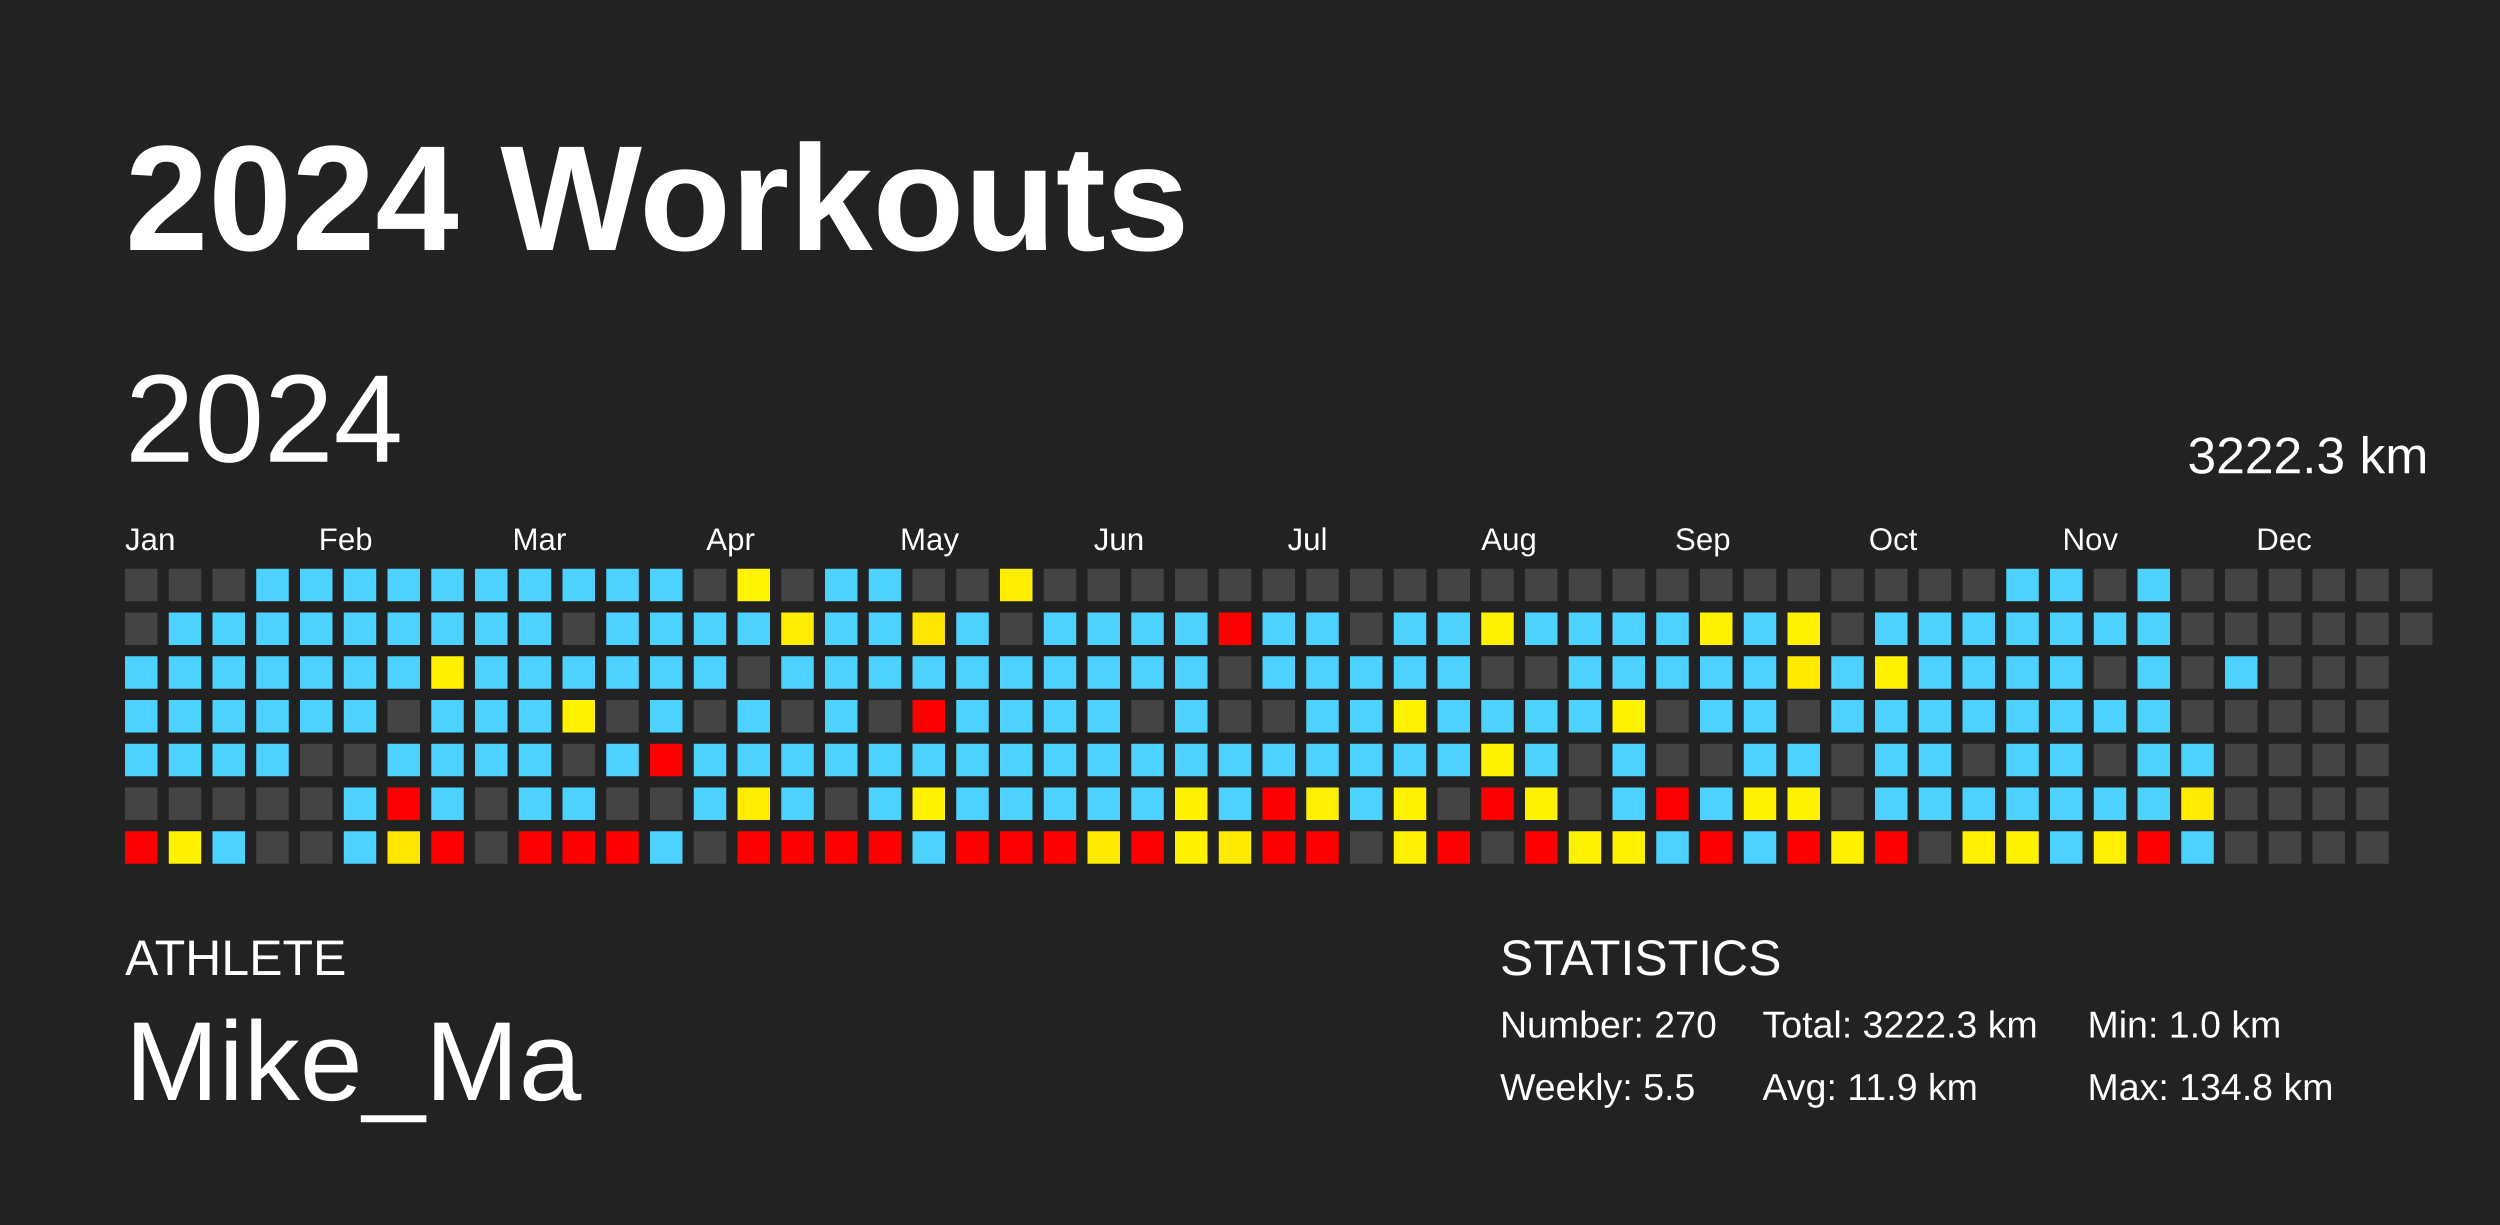
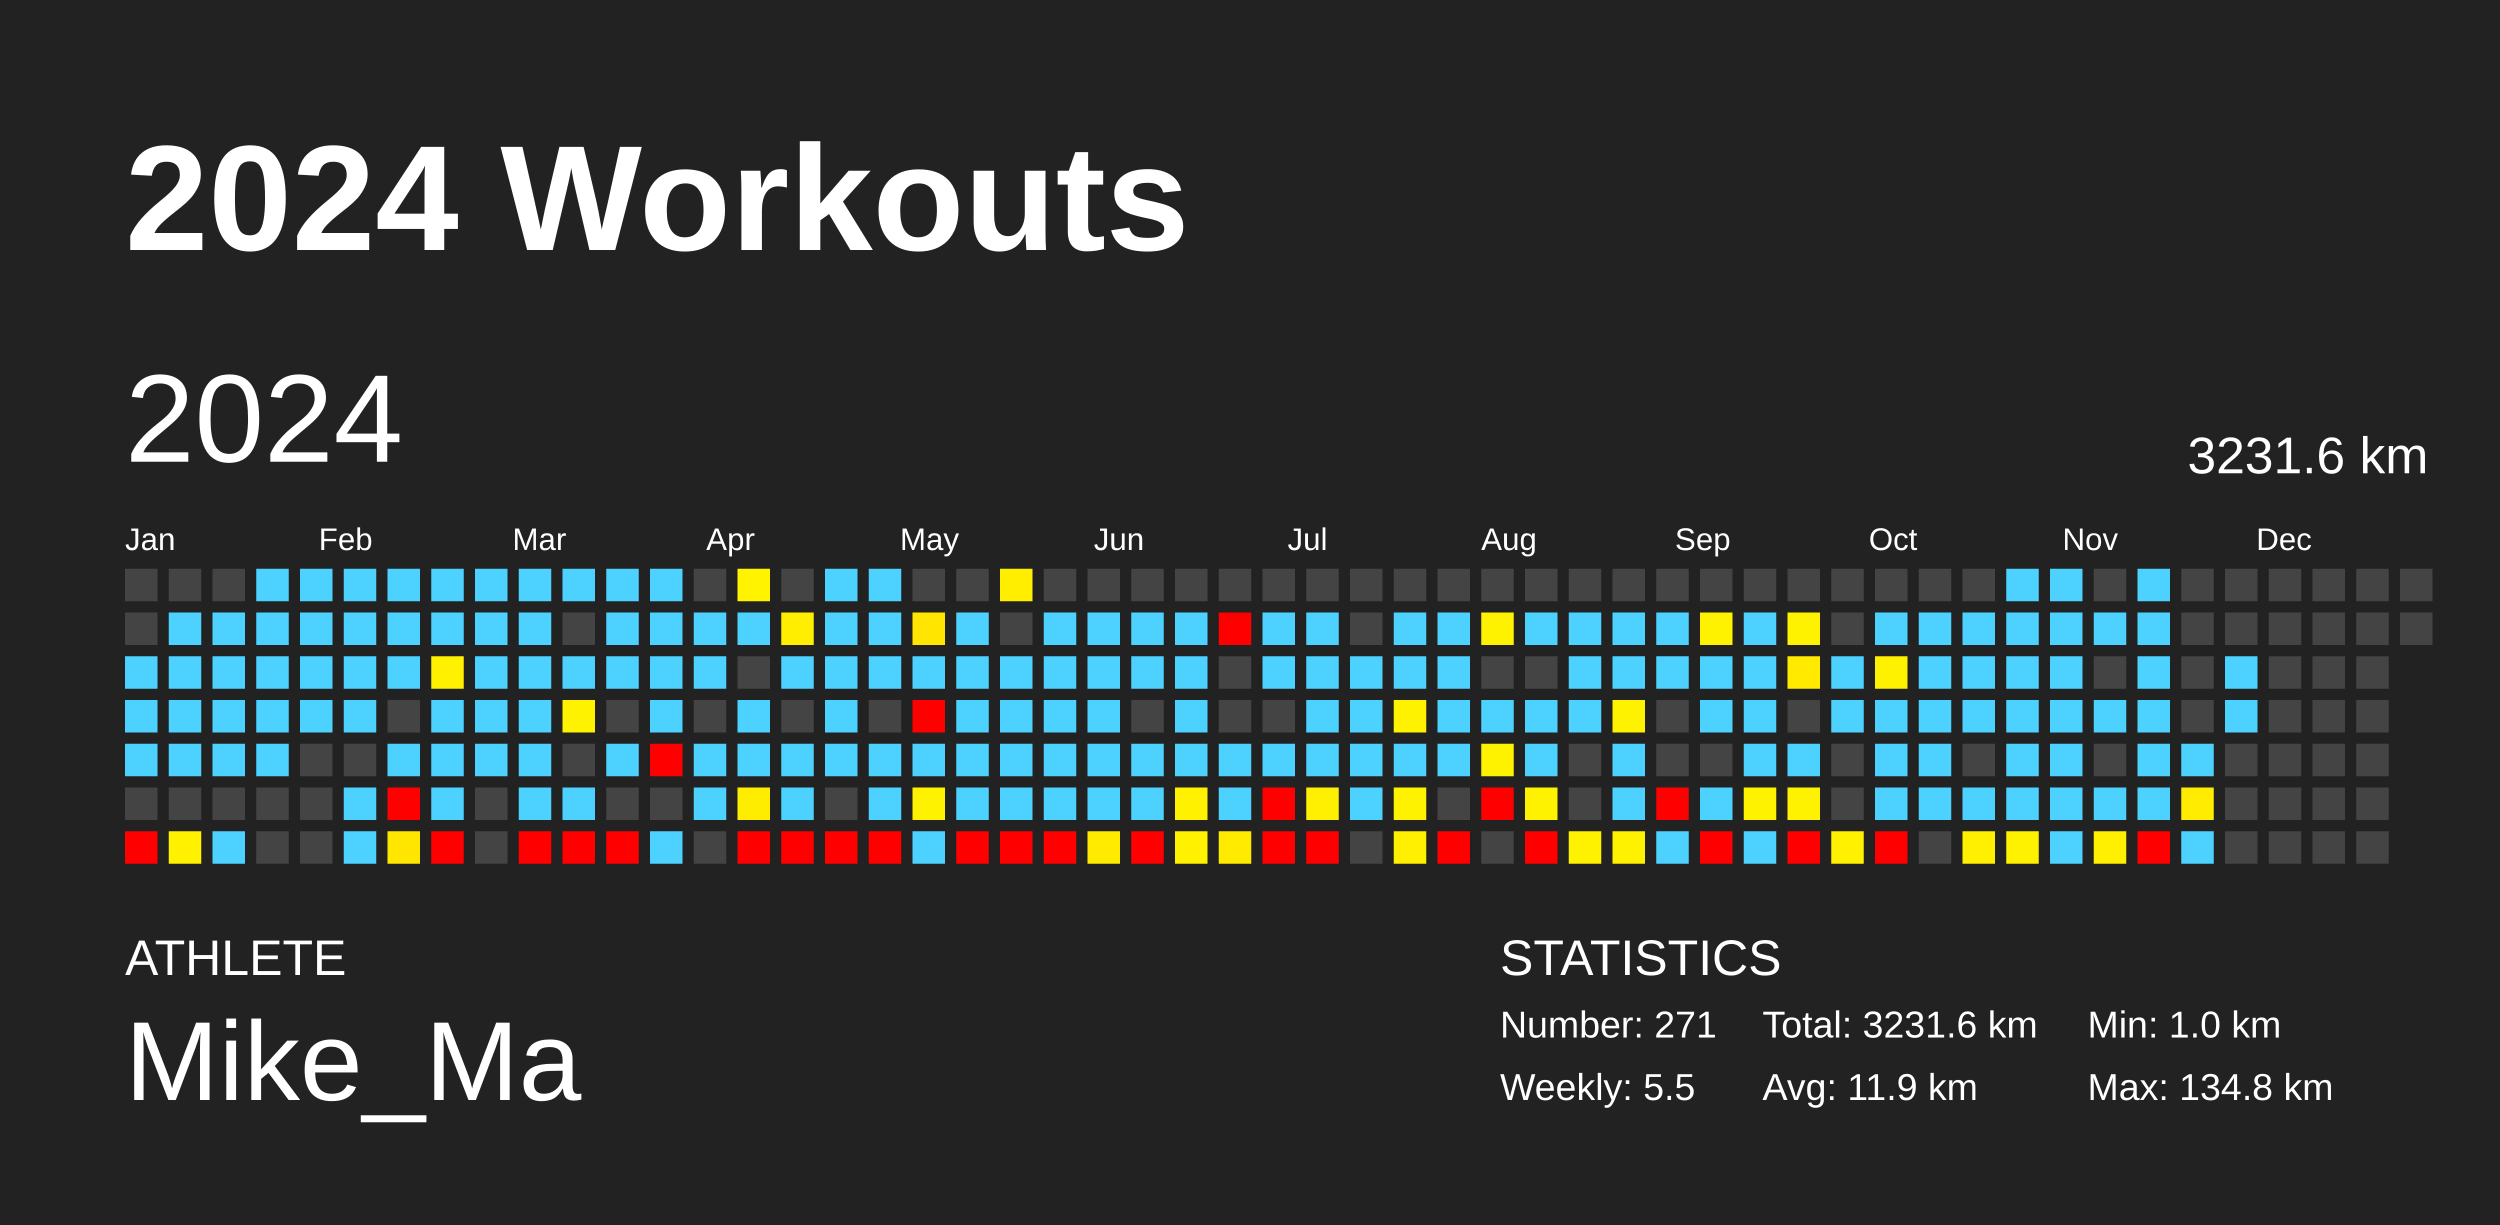
<svg xmlns="http://www.w3.org/2000/svg" baseProfile="full" height="98mm" version="1.1" viewBox="0,0,200,98" width="200mm">
  <defs />
  <rect fill="#222222" height="98" width="200" x="0" y="0" />
  <text fill="#FFFFFF" style="font-size:12px; font-family:Arial; font-weight:bold;" x="10" y="20">2024 Workouts</text>
  <text fill="#FFFFFF" style="font-size:4px; font-family:Arial" x="10" y="78">ATHLETE</text>
  <text fill="#FFFFFF" style="font-size:9px; font-family:Arial" x="10" y="88">Mike_Ma</text>
  <text fill="#FFFFFF" style="font-size:4px; font-family:Arial" x="120" y="78">STATISTICS</text>
-   <text fill="#FFFFFF" style="font-size:3px; font-family:Arial" x="120" y="83">Number: 270</text>
+   <text fill="#FFFFFF" style="font-size:3px; font-family:Arial" x="120" y="83">Number: 271</text>
  <text fill="#FFFFFF" style="font-size:3px; font-family:Arial" x="120" y="88">Weekly: 5.5</text>
-   <text fill="#FFFFFF" style="font-size:3px; font-family:Arial" x="141" y="83">Total: 3222.3 km</text>
+   <text fill="#FFFFFF" style="font-size:3px; font-family:Arial" x="141" y="83">Total: 3231.6 km</text>
  <text fill="#FFFFFF" style="font-size:3px; font-family:Arial" x="141" y="88">Avg: 11.9 km</text>
  <text fill="#FFFFFF" style="font-size:3px; font-family:Arial" x="167" y="83">Min: 1.0 km</text>
  <text fill="#FFFFFF" style="font-size:3px; font-family:Arial" x="167" y="88">Max: 134.8 km</text>
  <text dominant-baseline="hanging" fill="#FFFFFF" style="font-size:10.0px; font-family:Arial;" x="10" y="30">2024</text>
-   <text dominant-baseline="hanging" fill="#FFFFFF" style="font-size:4.125px; font-family:Arial;" x="175" y="35">3222.3 km</text>
+   <text dominant-baseline="hanging" fill="#FFFFFF" style="font-size:4.125px; font-family:Arial;" x="175" y="35">3231.6 km</text>
  <text fill="#FFFFFF" style="font-size:2.5px; font-family:Arial" x="10.0" y="44">Jan</text>
  <text fill="#FFFFFF" style="font-size:2.5px; font-family:Arial" x="25.5" y="44">Feb</text>
  <text fill="#FFFFFF" style="font-size:2.5px; font-family:Arial" x="41.0" y="44">Mar</text>
  <text fill="#FFFFFF" style="font-size:2.5px; font-family:Arial" x="56.5" y="44">Apr</text>
  <text fill="#FFFFFF" style="font-size:2.5px; font-family:Arial" x="72.0" y="44">May</text>
  <text fill="#FFFFFF" style="font-size:2.5px; font-family:Arial" x="87.5" y="44">Jun</text>
  <text fill="#FFFFFF" style="font-size:2.5px; font-family:Arial" x="103.0" y="44">Jul</text>
  <text fill="#FFFFFF" style="font-size:2.5px; font-family:Arial" x="118.5" y="44">Aug</text>
  <text fill="#FFFFFF" style="font-size:2.5px; font-family:Arial" x="134.0" y="44">Sep</text>
  <text fill="#FFFFFF" style="font-size:2.5px; font-family:Arial" x="149.5" y="44">Oct</text>
  <text fill="#FFFFFF" style="font-size:2.5px; font-family:Arial" x="165.0" y="44">Nov</text>
  <text fill="#FFFFFF" style="font-size:2.5px; font-family:Arial" x="180.5" y="44">Dec</text>
  <rect fill="#444444" height="2.6" width="2.6" x="10.0" y="45.5" />
  <rect fill="#444444" height="2.6" width="2.6" x="10.0" y="49.0" />
  <rect fill="#4dd2ff" height="2.6" width="2.6" x="10.0" y="52.5" />
  <rect fill="#4dd2ff" height="2.6" width="2.6" x="10.0" y="56.0" />
  <rect fill="#4dd2ff" height="2.6" width="2.6" x="10.0" y="59.5" />
  <rect fill="#444444" height="2.6" width="2.6" x="10.0" y="63.0" />
  <rect fill="red" height="2.6" width="2.6" x="10.0" y="66.5" />
  <rect fill="#444444" height="2.6" width="2.6" x="13.5" y="45.5" />
  <rect fill="#4dd2ff" height="2.6" width="2.6" x="13.5" y="49.0" />
  <rect fill="#4dd2ff" height="2.6" width="2.6" x="13.5" y="52.5" />
  <rect fill="#4dd2ff" height="2.6" width="2.6" x="13.5" y="56.0" />
  <rect fill="#4dd2ff" height="2.6" width="2.6" x="13.5" y="59.5" />
  <rect fill="#444444" height="2.6" width="2.6" x="13.5" y="63.0" />
  <rect fill="#fff100" height="2.6" width="2.6" x="13.5" y="66.5" />
  <rect fill="#444444" height="2.6" width="2.6" x="17.0" y="45.5" />
  <rect fill="#4dd2ff" height="2.6" width="2.6" x="17.0" y="49.0" />
  <rect fill="#4dd2ff" height="2.6" width="2.6" x="17.0" y="52.5" />
  <rect fill="#4dd2ff" height="2.6" width="2.6" x="17.0" y="56.0" />
  <rect fill="#4dd2ff" height="2.6" width="2.6" x="17.0" y="59.5" />
  <rect fill="#444444" height="2.6" width="2.6" x="17.0" y="63.0" />
  <rect fill="#4dd2ff" height="2.6" width="2.6" x="17.0" y="66.5" />
  <rect fill="#4dd2ff" height="2.6" width="2.6" x="20.5" y="45.5" />
  <rect fill="#4dd2ff" height="2.6" width="2.6" x="20.5" y="49.0" />
  <rect fill="#4dd2ff" height="2.6" width="2.6" x="20.5" y="52.5" />
  <rect fill="#4dd2ff" height="2.6" width="2.6" x="20.5" y="56.0" />
  <rect fill="#4dd2ff" height="2.6" width="2.6" x="20.5" y="59.5" />
  <rect fill="#444444" height="2.6" width="2.6" x="20.5" y="63.0" />
  <rect fill="#444444" height="2.6" width="2.6" x="20.5" y="66.5" />
  <rect fill="#4dd2ff" height="2.6" width="2.6" x="24.0" y="45.5" />
  <rect fill="#4dd2ff" height="2.6" width="2.6" x="24.0" y="49.0" />
  <rect fill="#4dd2ff" height="2.6" width="2.6" x="24.0" y="52.5" />
  <rect fill="#4dd2ff" height="2.6" width="2.6" x="24.0" y="56.0" />
  <rect fill="#444444" height="2.6" width="2.6" x="24.0" y="59.5" />
  <rect fill="#444444" height="2.6" width="2.6" x="24.0" y="63.0" />
  <rect fill="#444444" height="2.6" width="2.6" x="24.0" y="66.5" />
  <rect fill="#4dd2ff" height="2.6" width="2.6" x="27.5" y="45.5" />
  <rect fill="#4dd2ff" height="2.6" width="2.6" x="27.5" y="49.0" />
  <rect fill="#4dd2ff" height="2.6" width="2.6" x="27.5" y="52.5" />
  <rect fill="#4dd2ff" height="2.6" width="2.6" x="27.5" y="56.0" />
  <rect fill="#444444" height="2.6" width="2.6" x="27.5" y="59.5" />
  <rect fill="#4dd2ff" height="2.6" width="2.6" x="27.5" y="63.0" />
  <rect fill="#4dd2ff" height="2.6" width="2.6" x="27.5" y="66.5" />
  <rect fill="#4dd2ff" height="2.6" width="2.6" x="31.0" y="45.5" />
  <rect fill="#4dd2ff" height="2.6" width="2.6" x="31.0" y="49.0" />
  <rect fill="#4dd2ff" height="2.6" width="2.6" x="31.0" y="52.5" />
  <rect fill="#444444" height="2.6" width="2.6" x="31.0" y="56.0" />
  <rect fill="#4dd2ff" height="2.6" width="2.6" x="31.0" y="59.5" />
  <rect fill="red" height="2.6" width="2.6" x="31.0" y="63.0" />
  <rect fill="#ffe600" height="2.6" width="2.6" x="31.0" y="66.5" />
  <rect fill="#4dd2ff" height="2.6" width="2.6" x="34.5" y="45.5" />
  <rect fill="#4dd2ff" height="2.6" width="2.6" x="34.5" y="49.0" />
  <rect fill="#fff100" height="2.6" width="2.6" x="34.5" y="52.5" />
  <rect fill="#4dd2ff" height="2.6" width="2.6" x="34.5" y="56.0" />
  <rect fill="#4dd2ff" height="2.6" width="2.6" x="34.5" y="59.5" />
  <rect fill="#4dd2ff" height="2.6" width="2.6" x="34.5" y="63.0" />
  <rect fill="red" height="2.6" width="2.6" x="34.5" y="66.5" />
  <rect fill="#4dd2ff" height="2.6" width="2.6" x="38.0" y="45.5" />
  <rect fill="#4dd2ff" height="2.6" width="2.6" x="38.0" y="49.0" />
  <rect fill="#4dd2ff" height="2.6" width="2.6" x="38.0" y="52.5" />
  <rect fill="#4dd2ff" height="2.6" width="2.6" x="38.0" y="56.0" />
  <rect fill="#4dd2ff" height="2.6" width="2.6" x="38.0" y="59.5" />
  <rect fill="#444444" height="2.6" width="2.6" x="38.0" y="63.0" />
  <rect fill="#444444" height="2.6" width="2.6" x="38.0" y="66.5" />
  <rect fill="#4dd2ff" height="2.6" width="2.6" x="41.5" y="45.5" />
  <rect fill="#4dd2ff" height="2.6" width="2.6" x="41.5" y="49.0" />
  <rect fill="#4dd2ff" height="2.6" width="2.6" x="41.5" y="52.5" />
  <rect fill="#4dd2ff" height="2.6" width="2.6" x="41.5" y="56.0" />
  <rect fill="#4dd2ff" height="2.6" width="2.6" x="41.5" y="59.5" />
  <rect fill="#4dd2ff" height="2.6" width="2.6" x="41.5" y="63.0" />
  <rect fill="red" height="2.6" width="2.6" x="41.5" y="66.5" />
  <rect fill="#4dd2ff" height="2.6" width="2.6" x="45.0" y="45.5" />
  <rect fill="#444444" height="2.6" width="2.6" x="45.0" y="49.0" />
  <rect fill="#4dd2ff" height="2.6" width="2.6" x="45.0" y="52.5" />
  <rect fill="#fff200" height="2.6" width="2.6" x="45.0" y="56.0" />
  <rect fill="#444444" height="2.6" width="2.6" x="45.0" y="59.5" />
  <rect fill="#4dd2ff" height="2.6" width="2.6" x="45.0" y="63.0" />
  <rect fill="red" height="2.6" width="2.6" x="45.0" y="66.5" />
  <rect fill="#4dd2ff" height="2.6" width="2.6" x="48.5" y="45.5" />
  <rect fill="#4dd2ff" height="2.6" width="2.6" x="48.5" y="49.0" />
  <rect fill="#4dd2ff" height="2.6" width="2.6" x="48.5" y="52.5" />
  <rect fill="#444444" height="2.6" width="2.6" x="48.5" y="56.0" />
  <rect fill="#4dd2ff" height="2.6" width="2.6" x="48.5" y="59.5" />
  <rect fill="#444444" height="2.6" width="2.6" x="48.5" y="63.0" />
  <rect fill="red" height="2.6" width="2.6" x="48.5" y="66.5" />
  <rect fill="#4dd2ff" height="2.6" width="2.6" x="52.0" y="45.5" />
  <rect fill="#4dd2ff" height="2.6" width="2.6" x="52.0" y="49.0" />
  <rect fill="#4dd2ff" height="2.6" width="2.6" x="52.0" y="52.5" />
  <rect fill="#4dd2ff" height="2.6" width="2.6" x="52.0" y="56.0" />
  <rect fill="red" height="2.6" width="2.6" x="52.0" y="59.5" />
  <rect fill="#444444" height="2.6" width="2.6" x="52.0" y="63.0" />
  <rect fill="#4dd2ff" height="2.6" width="2.6" x="52.0" y="66.5" />
  <rect fill="#444444" height="2.6" width="2.6" x="55.5" y="45.5" />
  <rect fill="#4dd2ff" height="2.6" width="2.6" x="55.5" y="49.0" />
  <rect fill="#4dd2ff" height="2.6" width="2.6" x="55.5" y="52.5" />
  <rect fill="#444444" height="2.6" width="2.6" x="55.5" y="56.0" />
  <rect fill="#4dd2ff" height="2.6" width="2.6" x="55.5" y="59.5" />
  <rect fill="#4dd2ff" height="2.6" width="2.6" x="55.5" y="63.0" />
  <rect fill="#444444" height="2.6" width="2.6" x="55.5" y="66.5" />
  <rect fill="#fff300" height="2.6" width="2.6" x="59.0" y="45.5" />
  <rect fill="#4dd2ff" height="2.6" width="2.6" x="59.0" y="49.0" />
  <rect fill="#444444" height="2.6" width="2.6" x="59.0" y="52.5" />
  <rect fill="#4dd2ff" height="2.6" width="2.6" x="59.0" y="56.0" />
  <rect fill="#4dd2ff" height="2.6" width="2.6" x="59.0" y="59.5" />
  <rect fill="#ffed00" height="2.6" width="2.6" x="59.0" y="63.0" />
  <rect fill="red" height="2.6" width="2.6" x="59.0" y="66.5" />
  <rect fill="#444444" height="2.6" width="2.6" x="62.5" y="45.5" />
  <rect fill="#ffee00" height="2.6" width="2.6" x="62.5" y="49.0" />
  <rect fill="#4dd2ff" height="2.6" width="2.6" x="62.5" y="52.5" />
  <rect fill="#444444" height="2.6" width="2.6" x="62.5" y="56.0" />
  <rect fill="#4dd2ff" height="2.6" width="2.6" x="62.5" y="59.5" />
  <rect fill="#4dd2ff" height="2.6" width="2.6" x="62.5" y="63.0" />
  <rect fill="red" height="2.6" width="2.6" x="62.5" y="66.5" />
  <rect fill="#4dd2ff" height="2.6" width="2.6" x="66.0" y="45.5" />
  <rect fill="#4dd2ff" height="2.6" width="2.6" x="66.0" y="49.0" />
  <rect fill="#4dd2ff" height="2.6" width="2.6" x="66.0" y="52.5" />
  <rect fill="#4dd2ff" height="2.6" width="2.6" x="66.0" y="56.0" />
  <rect fill="#4dd2ff" height="2.6" width="2.6" x="66.0" y="59.5" />
  <rect fill="#444444" height="2.6" width="2.6" x="66.0" y="63.0" />
  <rect fill="red" height="2.6" width="2.6" x="66.0" y="66.5" />
  <rect fill="#4dd2ff" height="2.6" width="2.6" x="69.5" y="45.5" />
  <rect fill="#4dd2ff" height="2.6" width="2.6" x="69.5" y="49.0" />
  <rect fill="#4dd2ff" height="2.6" width="2.6" x="69.5" y="52.5" />
  <rect fill="#444444" height="2.6" width="2.6" x="69.5" y="56.0" />
  <rect fill="#4dd2ff" height="2.6" width="2.6" x="69.5" y="59.5" />
  <rect fill="#4dd2ff" height="2.6" width="2.6" x="69.5" y="63.0" />
  <rect fill="red" height="2.6" width="2.6" x="69.5" y="66.5" />
  <rect fill="#444444" height="2.6" width="2.6" x="73.0" y="45.5" />
  <rect fill="#ffe500" height="2.6" width="2.6" x="73.0" y="49.0" />
  <rect fill="#4dd2ff" height="2.6" width="2.6" x="73.0" y="52.5" />
  <rect fill="red" height="2.6" width="2.6" x="73.0" y="56.0" />
  <rect fill="#4dd2ff" height="2.6" width="2.6" x="73.0" y="59.5" />
  <rect fill="#fff200" height="2.6" width="2.6" x="73.0" y="63.0" />
  <rect fill="#4dd2ff" height="2.6" width="2.6" x="73.0" y="66.5" />
  <rect fill="#444444" height="2.6" width="2.6" x="76.5" y="45.5" />
  <rect fill="#4dd2ff" height="2.6" width="2.6" x="76.5" y="49.0" />
  <rect fill="#4dd2ff" height="2.6" width="2.6" x="76.5" y="52.5" />
  <rect fill="#4dd2ff" height="2.6" width="2.6" x="76.5" y="56.0" />
  <rect fill="#4dd2ff" height="2.6" width="2.6" x="76.5" y="59.5" />
  <rect fill="#4dd2ff" height="2.6" width="2.6" x="76.5" y="63.0" />
  <rect fill="red" height="2.6" width="2.6" x="76.5" y="66.5" />
  <rect fill="#ffee00" height="2.6" width="2.6" x="80.0" y="45.5" />
  <rect fill="#444444" height="2.6" width="2.6" x="80.0" y="49.0" />
  <rect fill="#4dd2ff" height="2.6" width="2.6" x="80.0" y="52.5" />
  <rect fill="#4dd2ff" height="2.6" width="2.6" x="80.0" y="56.0" />
  <rect fill="#4dd2ff" height="2.6" width="2.6" x="80.0" y="59.5" />
  <rect fill="#4dd2ff" height="2.6" width="2.6" x="80.0" y="63.0" />
  <rect fill="red" height="2.6" width="2.6" x="80.0" y="66.5" />
  <rect fill="#444444" height="2.6" width="2.6" x="83.5" y="45.5" />
  <rect fill="#4dd2ff" height="2.6" width="2.6" x="83.5" y="49.0" />
  <rect fill="#4dd2ff" height="2.6" width="2.6" x="83.5" y="52.5" />
  <rect fill="#4dd2ff" height="2.6" width="2.6" x="83.5" y="56.0" />
  <rect fill="#4dd2ff" height="2.6" width="2.6" x="83.5" y="59.5" />
  <rect fill="#4dd2ff" height="2.6" width="2.6" x="83.5" y="63.0" />
  <rect fill="red" height="2.6" width="2.6" x="83.5" y="66.5" />
  <rect fill="#444444" height="2.6" width="2.6" x="87.0" y="45.5" />
  <rect fill="#4dd2ff" height="2.6" width="2.6" x="87.0" y="49.0" />
  <rect fill="#4dd2ff" height="2.6" width="2.6" x="87.0" y="52.5" />
  <rect fill="#4dd2ff" height="2.6" width="2.6" x="87.0" y="56.0" />
  <rect fill="#4dd2ff" height="2.6" width="2.6" x="87.0" y="59.5" />
  <rect fill="#4dd2ff" height="2.6" width="2.6" x="87.0" y="63.0" />
  <rect fill="#ffeb00" height="2.6" width="2.6" x="87.0" y="66.5" />
  <rect fill="#444444" height="2.6" width="2.6" x="90.5" y="45.5" />
  <rect fill="#4dd2ff" height="2.6" width="2.6" x="90.5" y="49.0" />
  <rect fill="#4dd2ff" height="2.6" width="2.6" x="90.5" y="52.5" />
  <rect fill="#444444" height="2.6" width="2.6" x="90.5" y="56.0" />
  <rect fill="#4dd2ff" height="2.6" width="2.6" x="90.5" y="59.5" />
  <rect fill="#4dd2ff" height="2.6" width="2.6" x="90.5" y="63.0" />
  <rect fill="red" height="2.6" width="2.6" x="90.5" y="66.5" />
  <rect fill="#444444" height="2.6" width="2.6" x="94.0" y="45.5" />
  <rect fill="#4dd2ff" height="2.6" width="2.6" x="94.0" y="49.0" />
  <rect fill="#4dd2ff" height="2.6" width="2.6" x="94.0" y="52.5" />
  <rect fill="#4dd2ff" height="2.6" width="2.6" x="94.0" y="56.0" />
  <rect fill="#4dd2ff" height="2.6" width="2.6" x="94.0" y="59.5" />
  <rect fill="#fff100" height="2.6" width="2.6" x="94.0" y="63.0" />
  <rect fill="#fff100" height="2.6" width="2.6" x="94.0" y="66.5" />
  <rect fill="#444444" height="2.6" width="2.6" x="97.5" y="45.5" />
  <rect fill="red" height="2.6" width="2.6" x="97.5" y="49.0" />
  <rect fill="#444444" height="2.6" width="2.6" x="97.5" y="52.5" />
  <rect fill="#444444" height="2.6" width="2.6" x="97.5" y="56.0" />
  <rect fill="#4dd2ff" height="2.6" width="2.6" x="97.5" y="59.5" />
  <rect fill="#4dd2ff" height="2.6" width="2.6" x="97.5" y="63.0" />
  <rect fill="#ffeb00" height="2.6" width="2.6" x="97.5" y="66.5" />
  <rect fill="#444444" height="2.6" width="2.6" x="101.0" y="45.5" />
  <rect fill="#4dd2ff" height="2.6" width="2.6" x="101.0" y="49.0" />
  <rect fill="#4dd2ff" height="2.6" width="2.6" x="101.0" y="52.5" />
  <rect fill="#444444" height="2.6" width="2.6" x="101.0" y="56.0" />
  <rect fill="#4dd2ff" height="2.6" width="2.6" x="101.0" y="59.5" />
  <rect fill="red" height="2.6" width="2.6" x="101.0" y="63.0" />
  <rect fill="red" height="2.6" width="2.6" x="101.0" y="66.5" />
  <rect fill="#444444" height="2.6" width="2.6" x="104.5" y="45.5" />
  <rect fill="#4dd2ff" height="2.6" width="2.6" x="104.5" y="49.0" />
  <rect fill="#4dd2ff" height="2.6" width="2.6" x="104.5" y="52.5" />
  <rect fill="#4dd2ff" height="2.6" width="2.6" x="104.5" y="56.0" />
  <rect fill="#4dd2ff" height="2.6" width="2.6" x="104.5" y="59.5" />
  <rect fill="#ffef00" height="2.6" width="2.6" x="104.5" y="63.0" />
  <rect fill="red" height="2.6" width="2.6" x="104.5" y="66.5" />
  <rect fill="#444444" height="2.6" width="2.6" x="108.0" y="45.5" />
  <rect fill="#444444" height="2.6" width="2.6" x="108.0" y="49.0" />
  <rect fill="#4dd2ff" height="2.6" width="2.6" x="108.0" y="52.5" />
  <rect fill="#4dd2ff" height="2.6" width="2.6" x="108.0" y="56.0" />
  <rect fill="#4dd2ff" height="2.6" width="2.6" x="108.0" y="59.5" />
  <rect fill="#4dd2ff" height="2.6" width="2.6" x="108.0" y="63.0" />
  <rect fill="#444444" height="2.6" width="2.6" x="108.0" y="66.5" />
  <rect fill="#444444" height="2.6" width="2.6" x="111.5" y="45.5" />
  <rect fill="#4dd2ff" height="2.6" width="2.6" x="111.5" y="49.0" />
  <rect fill="#4dd2ff" height="2.6" width="2.6" x="111.5" y="52.5" />
  <rect fill="#fff200" height="2.6" width="2.6" x="111.5" y="56.0" />
  <rect fill="#4dd2ff" height="2.6" width="2.6" x="111.5" y="59.5" />
  <rect fill="#fff200" height="2.6" width="2.6" x="111.5" y="63.0" />
  <rect fill="#ffef00" height="2.6" width="2.6" x="111.5" y="66.5" />
  <rect fill="#444444" height="2.6" width="2.6" x="115.0" y="45.5" />
  <rect fill="#4dd2ff" height="2.6" width="2.6" x="115.0" y="49.0" />
  <rect fill="#4dd2ff" height="2.6" width="2.6" x="115.0" y="52.5" />
  <rect fill="#4dd2ff" height="2.6" width="2.6" x="115.0" y="56.0" />
  <rect fill="#4dd2ff" height="2.6" width="2.6" x="115.0" y="59.5" />
  <rect fill="#444444" height="2.6" width="2.6" x="115.0" y="63.0" />
  <rect fill="red" height="2.6" width="2.6" x="115.0" y="66.5" />
  <rect fill="#444444" height="2.6" width="2.6" x="118.5" y="45.5" />
  <rect fill="#fff200" height="2.6" width="2.6" x="118.5" y="49.0" />
  <rect fill="#444444" height="2.6" width="2.6" x="118.5" y="52.5" />
  <rect fill="#4dd2ff" height="2.6" width="2.6" x="118.5" y="56.0" />
  <rect fill="#fff200" height="2.6" width="2.6" x="118.5" y="59.5" />
  <rect fill="red" height="2.6" width="2.6" x="118.5" y="63.0" />
  <rect fill="#444444" height="2.6" width="2.6" x="118.5" y="66.5" />
  <rect fill="#444444" height="2.6" width="2.6" x="122.0" y="45.5" />
  <rect fill="#4dd2ff" height="2.6" width="2.6" x="122.0" y="49.0" />
  <rect fill="#444444" height="2.6" width="2.6" x="122.0" y="52.5" />
  <rect fill="#4dd2ff" height="2.6" width="2.6" x="122.0" y="56.0" />
  <rect fill="#4dd2ff" height="2.6" width="2.6" x="122.0" y="59.5" />
  <rect fill="#fff200" height="2.6" width="2.6" x="122.0" y="63.0" />
  <rect fill="red" height="2.6" width="2.6" x="122.0" y="66.5" />
  <rect fill="#444444" height="2.6" width="2.6" x="125.5" y="45.5" />
  <rect fill="#4dd2ff" height="2.6" width="2.6" x="125.5" y="49.0" />
  <rect fill="#4dd2ff" height="2.6" width="2.6" x="125.5" y="52.5" />
  <rect fill="#4dd2ff" height="2.6" width="2.6" x="125.5" y="56.0" />
  <rect fill="#444444" height="2.6" width="2.6" x="125.5" y="59.5" />
  <rect fill="#444444" height="2.6" width="2.6" x="125.5" y="63.0" />
  <rect fill="#fff200" height="2.6" width="2.6" x="125.5" y="66.5" />
  <rect fill="#444444" height="2.6" width="2.6" x="129.0" y="45.5" />
  <rect fill="#4dd2ff" height="2.6" width="2.6" x="129.0" y="49.0" />
  <rect fill="#4dd2ff" height="2.6" width="2.6" x="129.0" y="52.5" />
  <rect fill="#fff200" height="2.6" width="2.6" x="129.0" y="56.0" />
  <rect fill="#4dd2ff" height="2.6" width="2.6" x="129.0" y="59.5" />
  <rect fill="#4dd2ff" height="2.6" width="2.6" x="129.0" y="63.0" />
  <rect fill="#fff200" height="2.6" width="2.6" x="129.0" y="66.5" />
  <rect fill="#444444" height="2.6" width="2.6" x="132.5" y="45.5" />
  <rect fill="#4dd2ff" height="2.6" width="2.6" x="132.5" y="49.0" />
  <rect fill="#4dd2ff" height="2.6" width="2.6" x="132.5" y="52.5" />
  <rect fill="#444444" height="2.6" width="2.6" x="132.5" y="56.0" />
  <rect fill="#444444" height="2.6" width="2.6" x="132.5" y="59.5" />
  <rect fill="red" height="2.6" width="2.6" x="132.5" y="63.0" />
  <rect fill="#4dd2ff" height="2.6" width="2.6" x="132.5" y="66.5" />
  <rect fill="#444444" height="2.6" width="2.6" x="136.0" y="45.5" />
  <rect fill="#fff200" height="2.6" width="2.6" x="136.0" y="49.0" />
  <rect fill="#4dd2ff" height="2.6" width="2.6" x="136.0" y="52.5" />
  <rect fill="#4dd2ff" height="2.6" width="2.6" x="136.0" y="56.0" />
  <rect fill="#444444" height="2.6" width="2.6" x="136.0" y="59.5" />
  <rect fill="#4dd2ff" height="2.6" width="2.6" x="136.0" y="63.0" />
  <rect fill="red" height="2.6" width="2.6" x="136.0" y="66.5" />
  <rect fill="#444444" height="2.6" width="2.6" x="139.5" y="45.5" />
  <rect fill="#4dd2ff" height="2.6" width="2.6" x="139.5" y="49.0" />
  <rect fill="#4dd2ff" height="2.6" width="2.6" x="139.5" y="52.5" />
  <rect fill="#4dd2ff" height="2.6" width="2.6" x="139.5" y="56.0" />
  <rect fill="#4dd2ff" height="2.6" width="2.6" x="139.5" y="59.5" />
  <rect fill="#fff200" height="2.6" width="2.6" x="139.5" y="63.0" />
  <rect fill="#4dd2ff" height="2.6" width="2.6" x="139.5" y="66.5" />
  <rect fill="#444444" height="2.6" width="2.6" x="143.0" y="45.5" />
  <rect fill="#fff200" height="2.6" width="2.6" x="143.0" y="49.0" />
  <rect fill="#ffea00" height="2.6" width="2.6" x="143.0" y="52.5" />
  <rect fill="#444444" height="2.6" width="2.6" x="143.0" y="56.0" />
  <rect fill="#4dd2ff" height="2.6" width="2.6" x="143.0" y="59.5" />
  <rect fill="#fff200" height="2.6" width="2.6" x="143.0" y="63.0" />
  <rect fill="red" height="2.6" width="2.6" x="143.0" y="66.5" />
  <rect fill="#444444" height="2.6" width="2.6" x="146.5" y="45.5" />
  <rect fill="#444444" height="2.6" width="2.6" x="146.5" y="49.0" />
  <rect fill="#4dd2ff" height="2.6" width="2.6" x="146.5" y="52.5" />
  <rect fill="#4dd2ff" height="2.6" width="2.6" x="146.5" y="56.0" />
  <rect fill="#444444" height="2.6" width="2.6" x="146.5" y="59.5" />
  <rect fill="#444444" height="2.6" width="2.6" x="146.5" y="63.0" />
  <rect fill="#fff100" height="2.6" width="2.6" x="146.5" y="66.5" />
  <rect fill="#444444" height="2.6" width="2.6" x="150.0" y="45.5" />
  <rect fill="#4dd2ff" height="2.6" width="2.6" x="150.0" y="49.0" />
  <rect fill="#fff200" height="2.6" width="2.6" x="150.0" y="52.5" />
  <rect fill="#4dd2ff" height="2.6" width="2.6" x="150.0" y="56.0" />
  <rect fill="#4dd2ff" height="2.6" width="2.6" x="150.0" y="59.5" />
  <rect fill="#4dd2ff" height="2.6" width="2.6" x="150.0" y="63.0" />
  <rect fill="red" height="2.6" width="2.6" x="150.0" y="66.5" />
  <rect fill="#444444" height="2.6" width="2.6" x="153.5" y="45.5" />
  <rect fill="#4dd2ff" height="2.6" width="2.6" x="153.5" y="49.0" />
  <rect fill="#4dd2ff" height="2.6" width="2.6" x="153.5" y="52.5" />
  <rect fill="#4dd2ff" height="2.6" width="2.6" x="153.5" y="56.0" />
  <rect fill="#4dd2ff" height="2.6" width="2.6" x="153.5" y="59.5" />
  <rect fill="#4dd2ff" height="2.6" width="2.6" x="153.5" y="63.0" />
  <rect fill="#444444" height="2.6" width="2.6" x="153.5" y="66.5" />
  <rect fill="#444444" height="2.6" width="2.6" x="157.0" y="45.5" />
  <rect fill="#4dd2ff" height="2.6" width="2.6" x="157.0" y="49.0" />
  <rect fill="#4dd2ff" height="2.6" width="2.6" x="157.0" y="52.5" />
  <rect fill="#4dd2ff" height="2.6" width="2.6" x="157.0" y="56.0" />
  <rect fill="#444444" height="2.6" width="2.6" x="157.0" y="59.5" />
  <rect fill="#4dd2ff" height="2.6" width="2.6" x="157.0" y="63.0" />
  <rect fill="#ffef00" height="2.6" width="2.6" x="157.0" y="66.5" />
  <rect fill="#4dd2ff" height="2.6" width="2.6" x="160.5" y="45.5" />
  <rect fill="#4dd2ff" height="2.6" width="2.6" x="160.5" y="49.0" />
  <rect fill="#4dd2ff" height="2.6" width="2.6" x="160.5" y="52.5" />
  <rect fill="#4dd2ff" height="2.6" width="2.6" x="160.5" y="56.0" />
  <rect fill="#4dd2ff" height="2.6" width="2.6" x="160.5" y="59.5" />
  <rect fill="#4dd2ff" height="2.6" width="2.6" x="160.5" y="63.0" />
  <rect fill="#fff200" height="2.6" width="2.6" x="160.5" y="66.5" />
  <rect fill="#4dd2ff" height="2.6" width="2.6" x="164.0" y="45.5" />
  <rect fill="#4dd2ff" height="2.6" width="2.6" x="164.0" y="49.0" />
  <rect fill="#4dd2ff" height="2.6" width="2.6" x="164.0" y="52.5" />
  <rect fill="#4dd2ff" height="2.6" width="2.6" x="164.0" y="56.0" />
  <rect fill="#4dd2ff" height="2.6" width="2.6" x="164.0" y="59.5" />
  <rect fill="#4dd2ff" height="2.6" width="2.6" x="164.0" y="63.0" />
  <rect fill="#4dd2ff" height="2.6" width="2.6" x="164.0" y="66.5" />
  <rect fill="#444444" height="2.6" width="2.6" x="167.5" y="45.5" />
  <rect fill="#4dd2ff" height="2.6" width="2.6" x="167.5" y="49.0" />
  <rect fill="#444444" height="2.6" width="2.6" x="167.5" y="52.5" />
  <rect fill="#4dd2ff" height="2.6" width="2.6" x="167.5" y="56.0" />
  <rect fill="#444444" height="2.6" width="2.6" x="167.5" y="59.5" />
  <rect fill="#4dd2ff" height="2.6" width="2.6" x="167.5" y="63.0" />
  <rect fill="#ffef00" height="2.6" width="2.6" x="167.5" y="66.5" />
  <rect fill="#4dd2ff" height="2.6" width="2.6" x="171.0" y="45.5" />
  <rect fill="#4dd2ff" height="2.6" width="2.6" x="171.0" y="49.0" />
  <rect fill="#4dd2ff" height="2.6" width="2.6" x="171.0" y="52.5" />
  <rect fill="#4dd2ff" height="2.6" width="2.6" x="171.0" y="56.0" />
  <rect fill="#4dd2ff" height="2.6" width="2.6" x="171.0" y="59.5" />
  <rect fill="#4dd2ff" height="2.6" width="2.6" x="171.0" y="63.0" />
  <rect fill="red" height="2.6" width="2.6" x="171.0" y="66.5" />
  <rect fill="#444444" height="2.6" width="2.6" x="174.5" y="45.5" />
  <rect fill="#444444" height="2.6" width="2.6" x="174.5" y="49.0" />
  <rect fill="#444444" height="2.6" width="2.6" x="174.5" y="52.5" />
  <rect fill="#444444" height="2.6" width="2.6" x="174.5" y="56.0" />
  <rect fill="#4dd2ff" height="2.6" width="2.6" x="174.5" y="59.5" />
  <rect fill="#ffec00" height="2.6" width="2.6" x="174.5" y="63.0" />
  <rect fill="#4dd2ff" height="2.6" width="2.6" x="174.5" y="66.5" />
  <rect fill="#444444" height="2.6" width="2.6" x="178.0" y="45.5" />
  <rect fill="#444444" height="2.6" width="2.6" x="178.0" y="49.0" />
  <rect fill="#4dd2ff" height="2.6" width="2.6" x="178.0" y="52.5" />
-   <rect fill="#444444" height="2.6" width="2.6" x="178.0" y="56.0" />
+   <rect fill="#4dd2ff" height="2.6" width="2.6" x="178.0" y="56.0" />
  <rect fill="#444444" height="2.6" width="2.6" x="178.0" y="59.5" />
  <rect fill="#444444" height="2.6" width="2.6" x="178.0" y="63.0" />
  <rect fill="#444444" height="2.6" width="2.6" x="178.0" y="66.5" />
  <rect fill="#444444" height="2.6" width="2.6" x="181.5" y="45.5" />
  <rect fill="#444444" height="2.6" width="2.6" x="181.5" y="49.0" />
  <rect fill="#444444" height="2.6" width="2.6" x="181.5" y="52.5" />
  <rect fill="#444444" height="2.6" width="2.6" x="181.5" y="56.0" />
  <rect fill="#444444" height="2.6" width="2.6" x="181.5" y="59.5" />
  <rect fill="#444444" height="2.6" width="2.6" x="181.5" y="63.0" />
  <rect fill="#444444" height="2.6" width="2.6" x="181.5" y="66.5" />
  <rect fill="#444444" height="2.6" width="2.6" x="185.0" y="45.5" />
  <rect fill="#444444" height="2.6" width="2.6" x="185.0" y="49.0" />
  <rect fill="#444444" height="2.6" width="2.6" x="185.0" y="52.5" />
  <rect fill="#444444" height="2.6" width="2.6" x="185.0" y="56.0" />
  <rect fill="#444444" height="2.6" width="2.6" x="185.0" y="59.5" />
  <rect fill="#444444" height="2.6" width="2.6" x="185.0" y="63.0" />
  <rect fill="#444444" height="2.6" width="2.6" x="185.0" y="66.5" />
  <rect fill="#444444" height="2.6" width="2.6" x="188.5" y="45.5" />
  <rect fill="#444444" height="2.6" width="2.6" x="188.5" y="49.0" />
  <rect fill="#444444" height="2.6" width="2.6" x="188.5" y="52.5" />
  <rect fill="#444444" height="2.6" width="2.6" x="188.5" y="56.0" />
  <rect fill="#444444" height="2.6" width="2.6" x="188.5" y="59.5" />
  <rect fill="#444444" height="2.6" width="2.6" x="188.5" y="63.0" />
  <rect fill="#444444" height="2.6" width="2.6" x="188.5" y="66.5" />
  <rect fill="#444444" height="2.6" width="2.6" x="192.0" y="45.5" />
  <rect fill="#444444" height="2.6" width="2.6" x="192.0" y="49.0" />
</svg>
